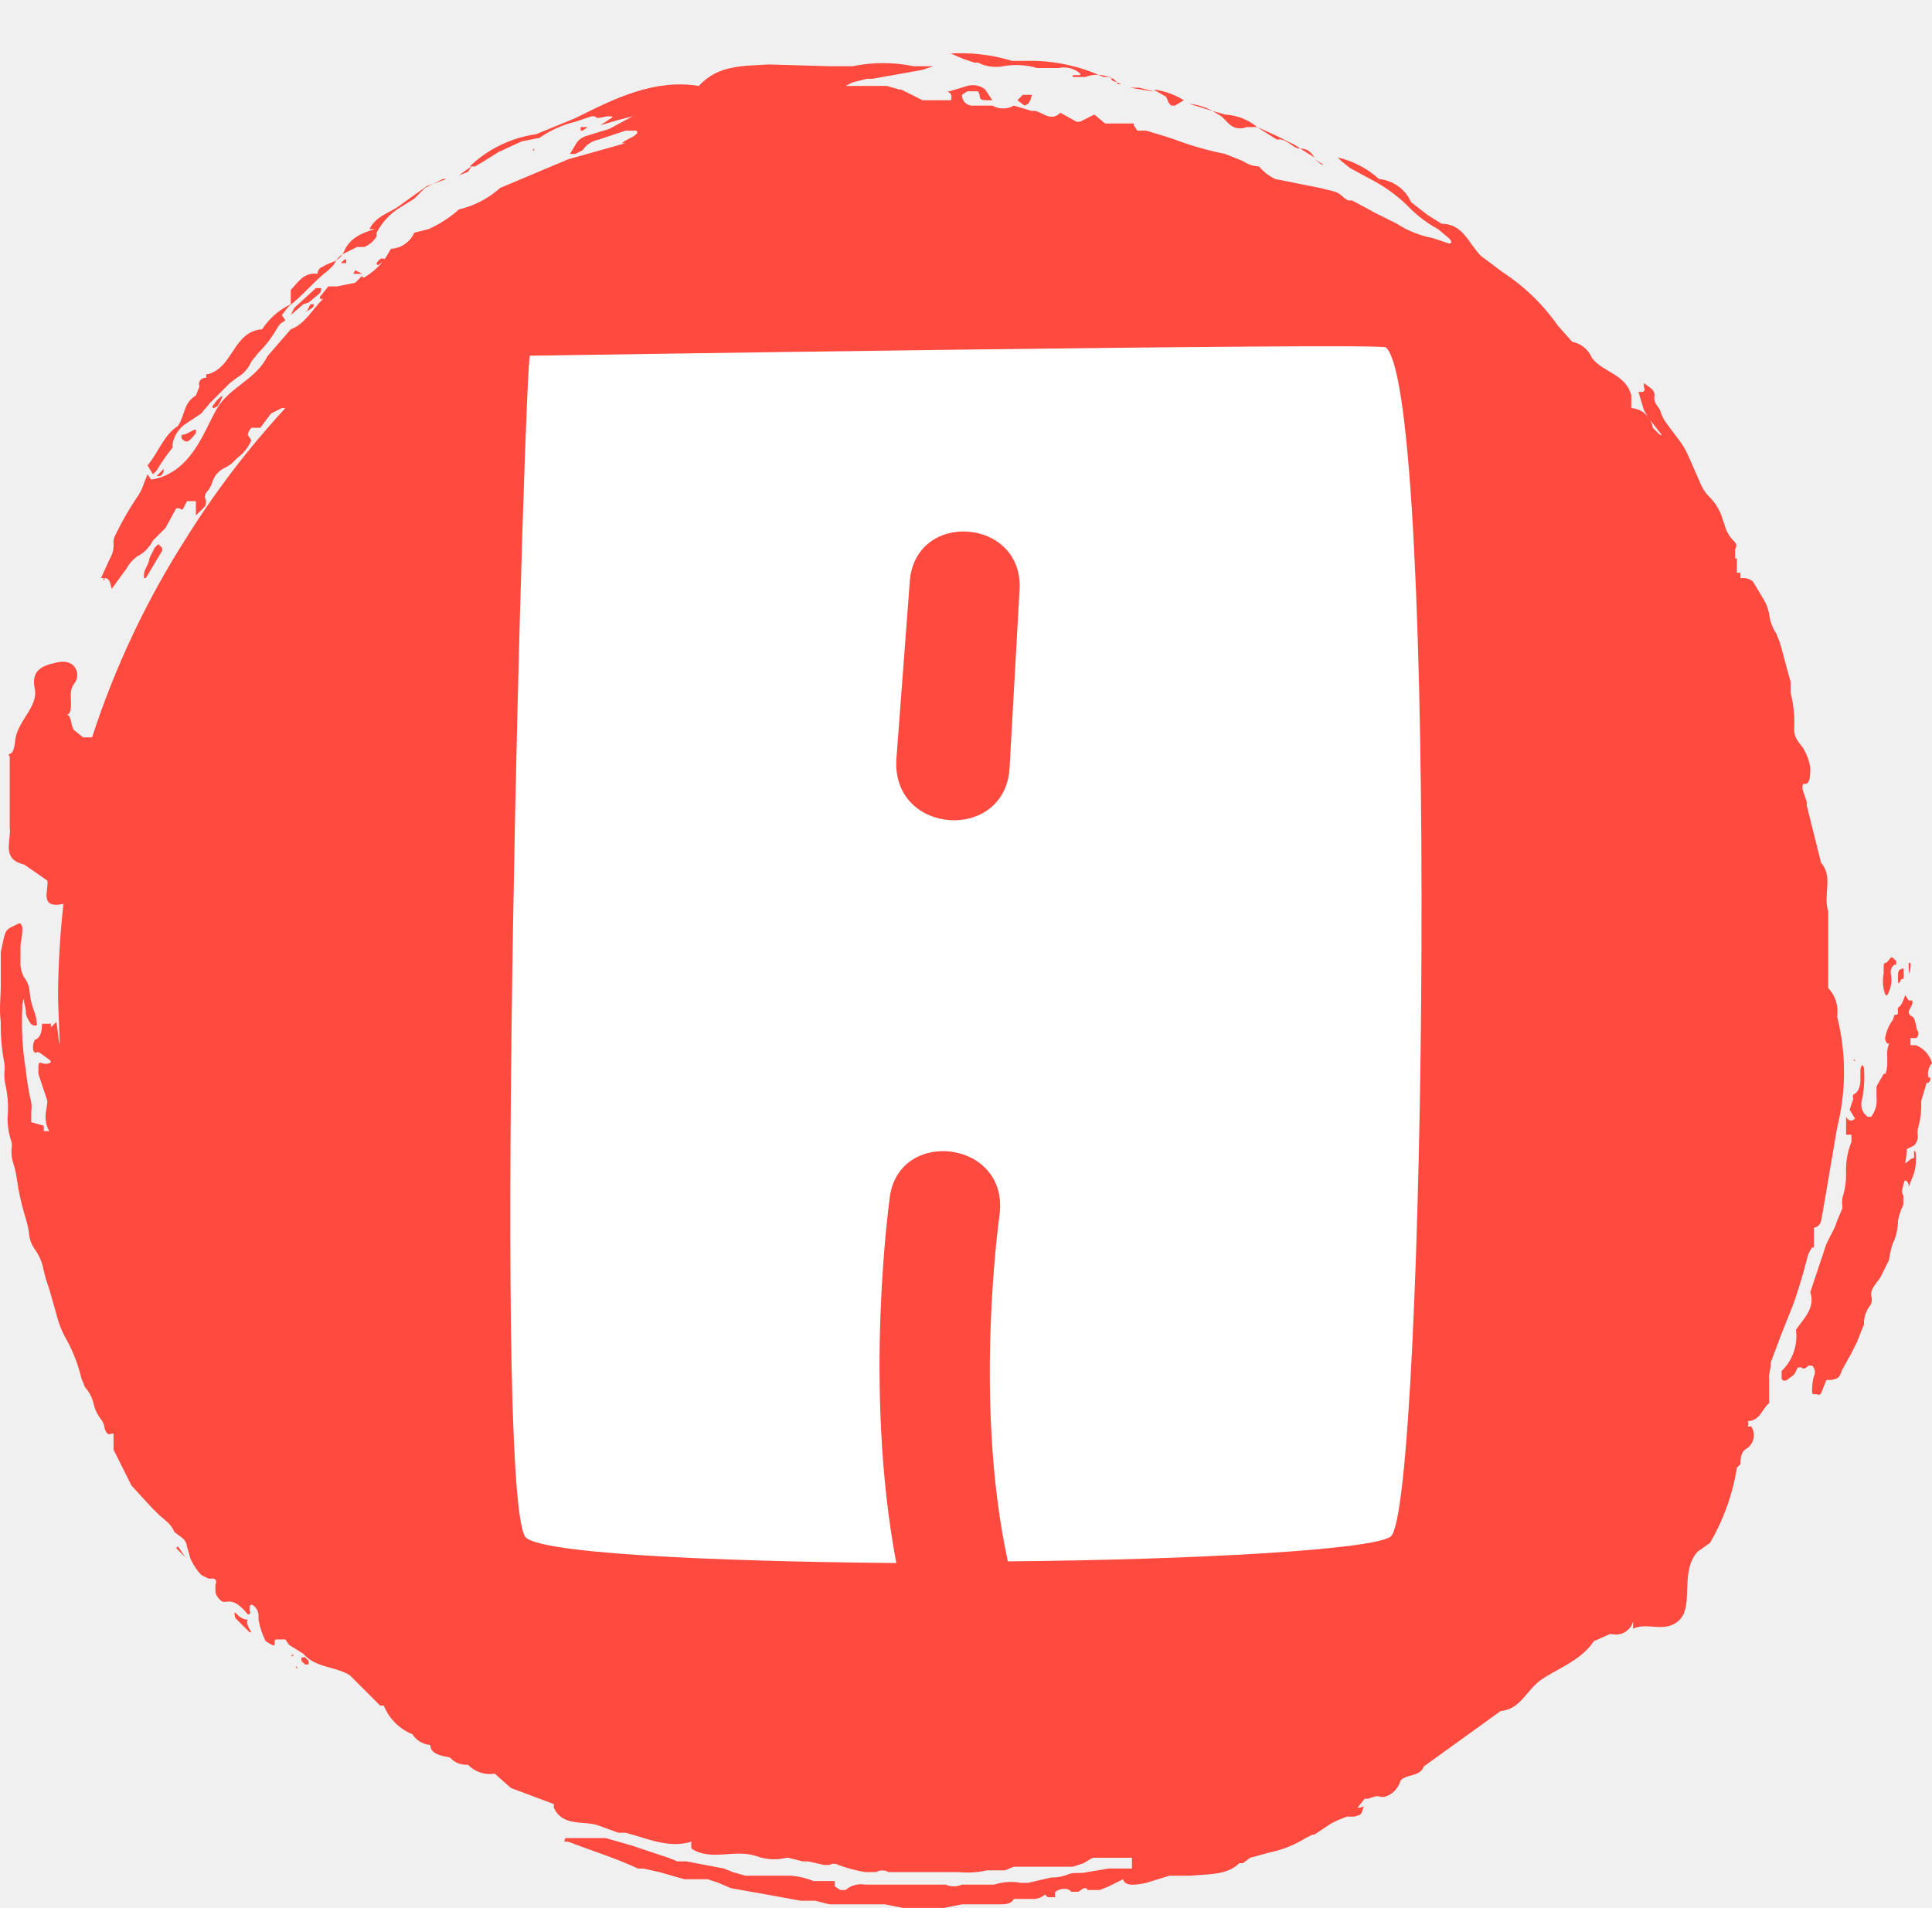
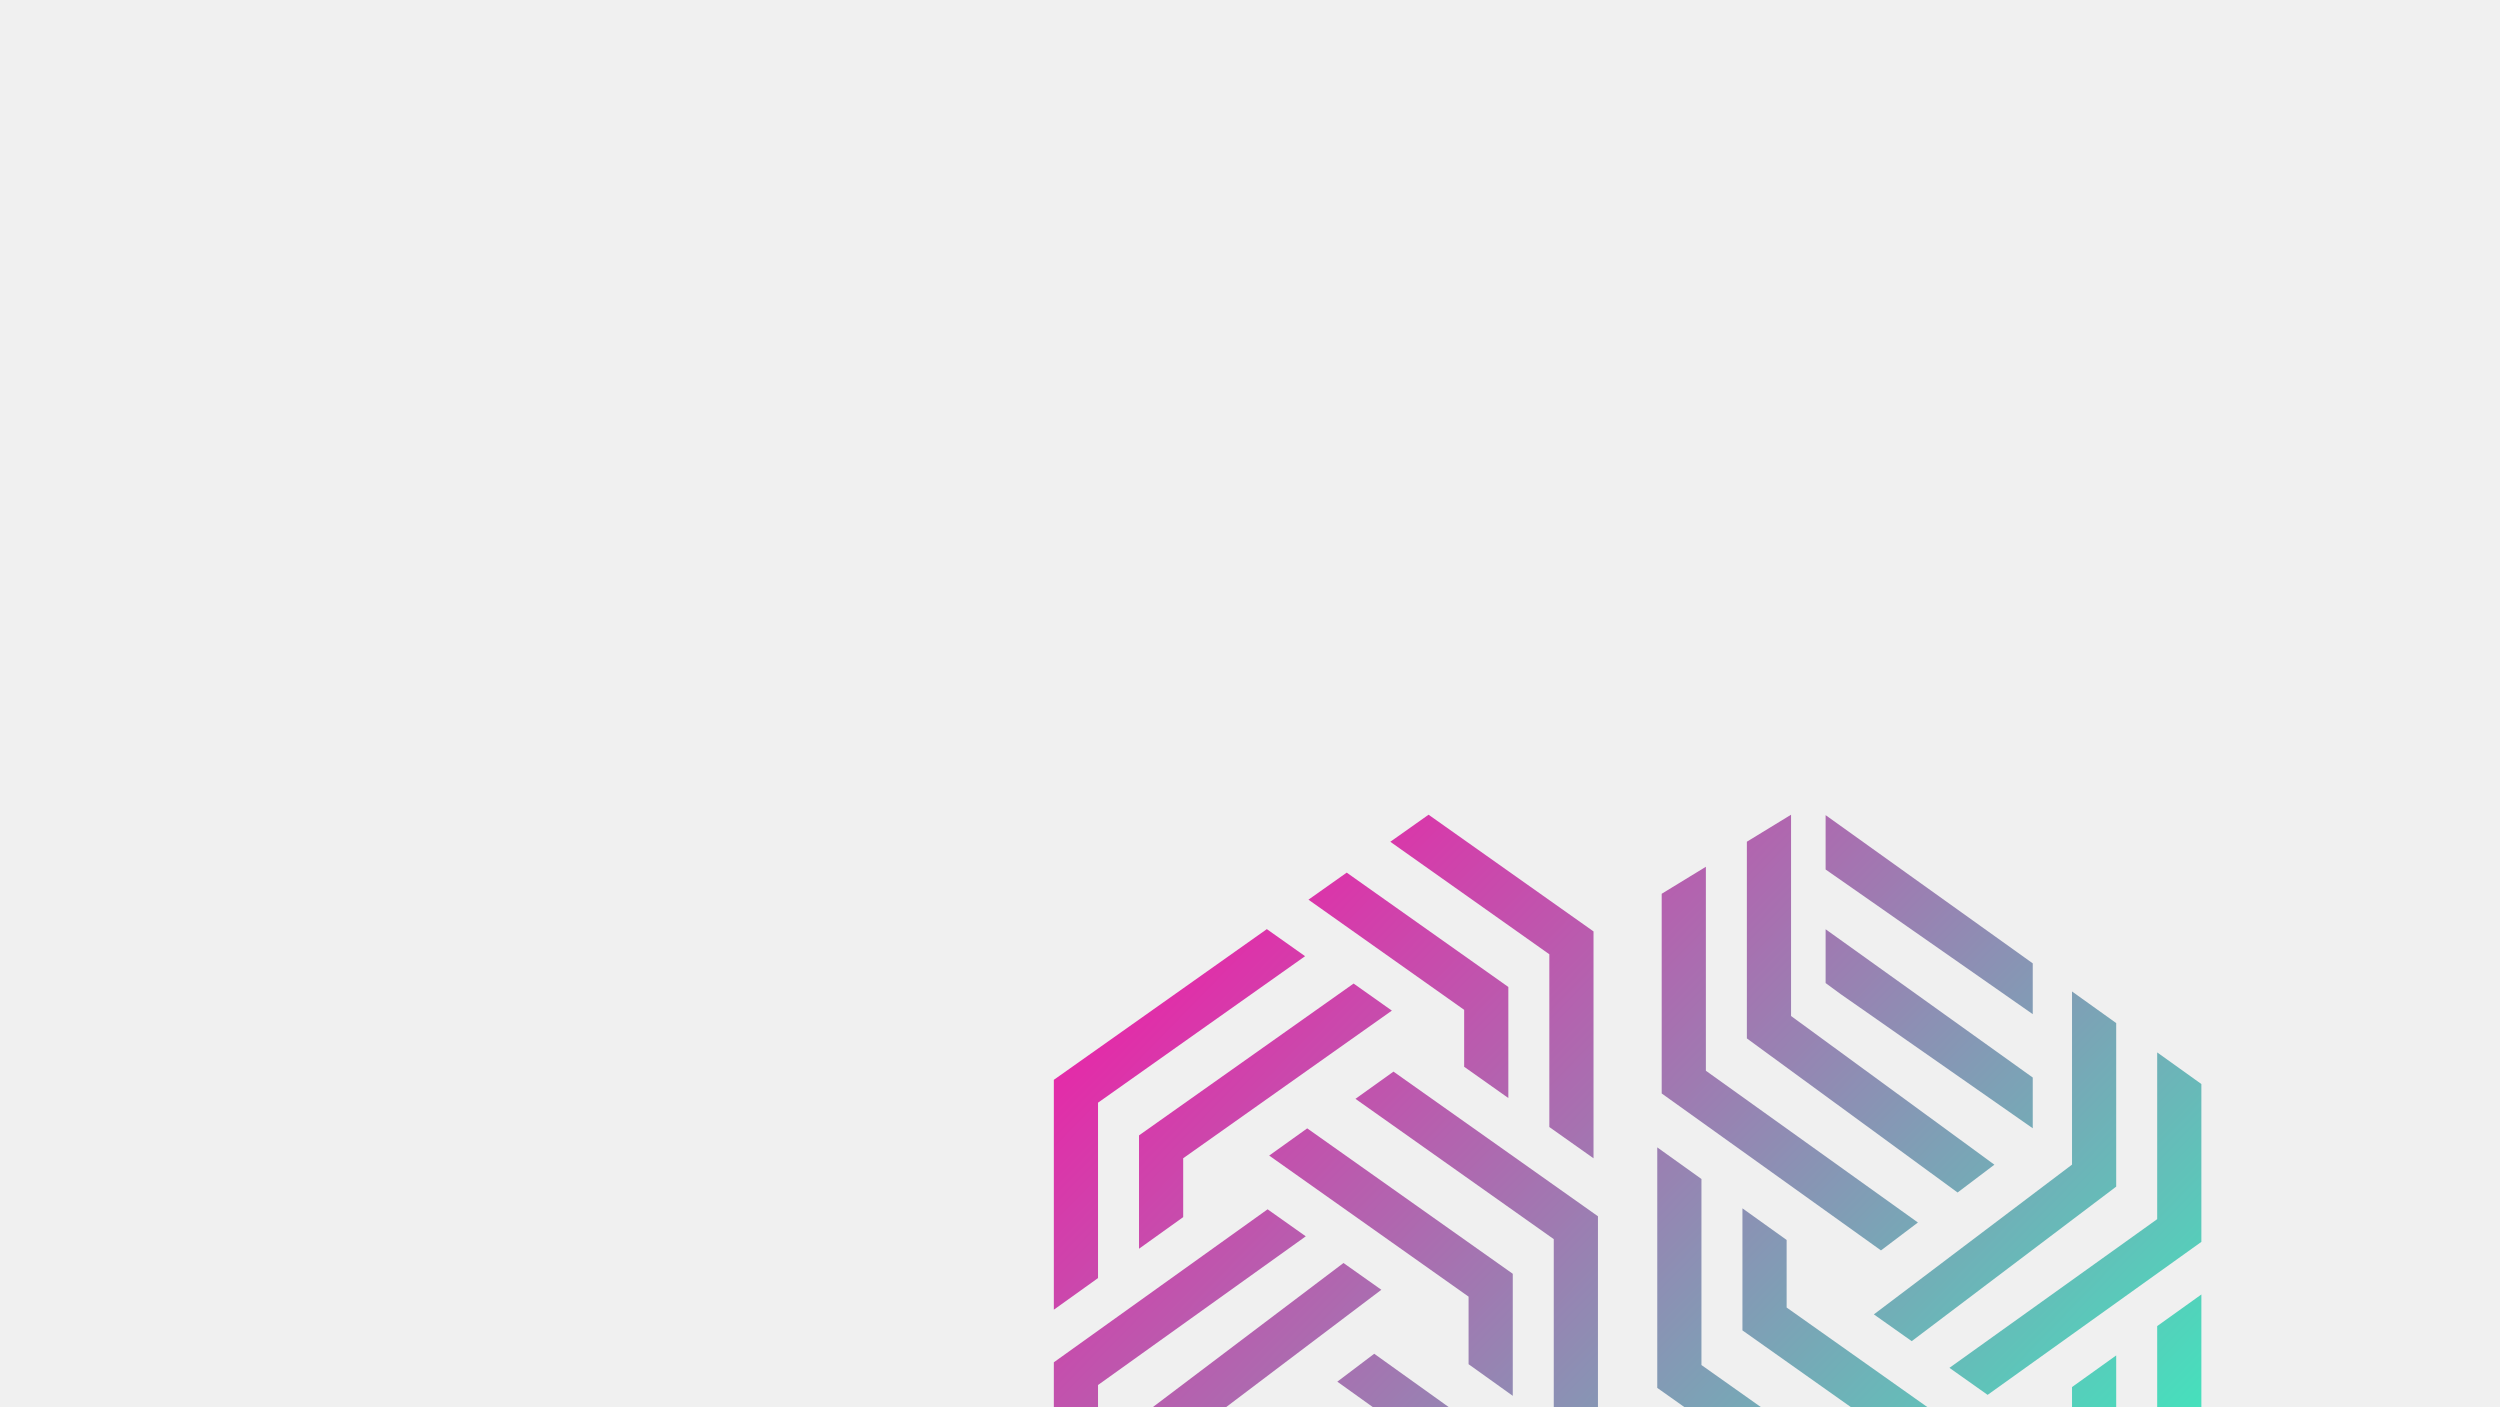
- <svg xmlns="http://www.w3.org/2000/svg" width="308.761" height="304.916" viewBox="0 0 106.008 104.687" class="css-1j8o68f" version="1.1" id="svg23">
-   <defs id="SvgjsDefs2684" />
-   <g id="SvgjsG2685" featurekey="rootContainer" transform="matrix(0.9820593,0,0,0.9820593,-0.05456052,0)" fill="#ff4a3f">
-     <g id="g17">
-       <path d="M19.8 15.3h.5l-.4-.2zm.5.1zm.8-.7c0 .1 0 .1.1.1l.4-.3c-.2-.1-.3-.1-.5.2zm.4-.2zm-4.1 2.3zm-.2.6l.3-.2c.1-.1.1-.2.1-.2h-.2l-.2.4c-.1-.1-.1 0 0 0zm2.2-2.9h-.1l-.2.2h.3zm-2.1 2.4l.6-.5c.1-.1.1-.2.1-.3h-.3l-1.2 1.1-.2.4.7-.6zm-1.1.8z" id="path3" />
-       <path d="M9.7 25v-.2a1.7 1.7 0 0 1 .7-1.1l.9-.6.5-.6.7-.7.4-.4.4-.3a1.9 1.9 0 0 0 .8-.9l.4-.5a5.9 5.9 0 0 0 1-1.3l.2-.3.3-.2-.2-.3.4-.5c.8-.6 1.4-1.4 2.2-2l.3-.3a1.4 1.4 0 0 1 .5-.6l.8-.4h.4a1.4 1.4 0 0 0 .7-.6V13a3.5 3.5 0 0 1 1.3-1.4l.8-.5.2-.2.4-.4 1-.5h.2l-1.1.4-1.4 1c-.6.5-1.4.6-1.8 1.4h.3c-.7.2-1.4.5-1.7 1.2s-.8.6-1.2.9a.4.4 0 0 0-.3.4c-.8-.1-1.1.5-1.5.9v.8a3.9 3.9 0 0 0-1.6 1.4c-1.6.1-1.6 2.1-3 2.5h-.1a.2.2 0 0 0 0 .2c-.3 0-.5.2-.4.5l-.2.5c-.7.4-.6 1.1-1 1.7-.8.5-1.1 1.5-1.7 2.2l.3.5.2-.2a11.6 11.6 0 0 1 .9-1.3zM53.9 3.3l.6.2h.2a2.2 2.2 0 0 0 1.4.2 4.1 4.1 0 0 1 1.9.1h1.2a1.4 1.4 0 0 1 1.2.3.1.1 0 0 1 0 .1H60a.1.1 0 0 0 0 .1h.7a1.8 1.8 0 0 1 1.3 0c.2 0 .1.1.2.2l.5.2h-.2c-.2-.4-.5-.4-.8-.4a9.7 9.7 0 0 0-4.3-.9h-.8A9.8 9.8 0 0 0 53 3h.2zm7.3 3.1zM50.3 4.7zm10.9 1.7h.2-.2zM19 14.7zm32.1-10zm17.6 2.2a.9.9 0 0 0 1 .2h.6a3.1 3.1 0 0 0-1.8-.7l-.7-.2.5.3zm-3.4-1.3c0 .1.1.2.2.3h.2l.5-.3a4.2 4.2 0 0 0-1.7-.6l.7.4zm7.4 2.7l.8.5c-.2-.3-.4-.5-.8-.5z" id="path5" />
-       <path d="M99 76.1l.6-1.6.6-1.5c.2-.5.6-1.8.8-2.6a1.7 1.7 0 0 1 .3-.7h.1v-1.1c.5-.1.4-.6.5-.9l.8-4.7a12.7 12.7 0 0 0 0-6.2 1.9 1.9 0 0 0-.5-1.6v-4.3c-.3-.9.3-1.9-.4-2.7L101 45a.4.4 0 0 0 0-.2l-.2-.6a.5.5 0 0 1 0-.4h.1c.3 0 .3-.5.3-.9a3 3 0 0 0-.4-1.1l-.3-.4a1.1 1.1 0 0 1-.2-.7 6.7 6.7 0 0 0-.2-2v-.6c-.2-.7-.4-1.5-.6-2.2l-.2-.5a2.5 2.5 0 0 1-.4-1.1 2.5 2.5 0 0 0-.3-.8l-.6-1a.8.8 0 0 0-.6-.2h-.1V32h-.2v-.8H97V31a.4.4 0 0 0 0-.1v-.2c.1-.2.1-.3-.1-.5a1.8 1.8 0 0 1-.4-.6l-.2-.6a2.9 2.9 0 0 0-.7-1.2 2.2 2.2 0 0 1-.5-.7l-.7-1.6a4.3 4.3 0 0 0-.6-1l-.6-.8a2.4 2.4 0 0 1-.4-.8l-.2-.3a.6.6 0 0 1-.1-.5.5.5 0 0 0-.2-.4l-.4-.3v.2c.1.2 0 .3-.1.3h-.2l.3 1 .3.5.7.9h-.1l-.2-.2-.2-.2a1.3 1.3 0 0 0-1.2-1.1v-.7c-.3-1.2-1.6-1.3-2.2-2.1a1.5 1.5 0 0 0-1.1-.9l-.8-.9a11.3 11.3 0 0 0-3.1-3l-.8-.6-.4-.3c-.7-.7-1-1.8-2.2-1.8l-.8-.5-.9-.7a2.2 2.2 0 0 0-1.8-1.3 5.1 5.1 0 0 0-2.3-1.2l.2.2.5.4 1.3.7a8.5 8.5 0 0 1 2.1 1.6 6.8 6.8 0 0 0 1.5 1.1l.6.5c.1.1.2.2.1.3H81l-.9-.3a5.6 5.6 0 0 1-2-.8l-1.2-.6-1.3-.7h-.2c-.3-.1-.4-.4-.8-.5l-.8-.2-2.5-.5a2.6 2.6 0 0 1-.9-.7 1.7 1.7 0 0 1-.9-.3l-1-.4a18.1 18.1 0 0 1-2.8-.8l-.6-.2-1-.3h-.5l-.2-.3v-.1h-1.6l-.6-.5-.4.2-.4.2h-.2l-.9-.5c-.6.6-1.1-.2-1.6-.1l-1-.3a1.2 1.2 0 0 1-1.2 0h-1.2a.6.6 0 0 1-.5-.6l.3-.2h.6a.7.7 0 0 1 .1.3c0 .2.2.2.5.2h.2l-.4-.6a1.1 1.1 0 0 0-1-.2l-1 .3H53c.3.2.2.3.2.5h-1.6l-.4-.2-.8-.4h-.1l-.7-.2h-2.3l.4-.2.8-.2h.3l1.7-.3 1.1-.2.6-.2h-1.1a8.4 8.4 0 0 0-3.4 0h-1.3L43 3.6c-1.4.1-2.8 0-3.9 1.2-2.5-.4-4.7.7-6.9 1.8l-2.2.9a6.7 6.7 0 0 0-3.7 1.8h.3l.5-.3.8-.5 1.3-.6 1-.2a6 6 0 0 1 2-.9l.9-.3h.2c.1.2.5 0 .7 0h.2c.1 0 .1.1 0 .1l-.6.4 1-.3.8-.2-1.3.7-1.3.4a1 1 0 0 0-.6.5l-.3.5h.3l.4-.2a1.4 1.4 0 0 1 .9-.6l1.5-.5h.5a.1.1 0 0 1 .1.2c-.2.2-.6.3-.8.5h.2l-3.2.9-3.8 1.6a5.2 5.2 0 0 1-2.3 1.2 6.6 6.6 0 0 1-1.7 1.1l-.8.2a1.5 1.5 0 0 1-1.3.9l-.3.5a3.7 3.7 0 0 1-1.2 1.1h-.1v-.1l-.2.2-.2.2-1 .2h-.5l-.4.5c-.1.1-.1.2 0 .2h.1c-.6.6-1 1.4-1.8 1.7L15 19.9c-.6 1.2-1.8 1.6-2.6 2.6s-1.4 3.9-3.9 4.3l-.2-.3-.2.5a2.7 2.7 0 0 1-.4.8 16.9 16.9 0 0 0-1.2 2.1.8.8 0 0 0-.1.5 1.4 1.4 0 0 1-.2.8l-.5 1.1h.2c.3 0 .3.3.4.6l.8-1.1a2.2 2.2 0 0 1 .6-.7 2 2 0 0 0 .9-.9l.3-.3.4-.4.6-1.1h.2c.1.1.1.1.2 0l.2-.4h.5v.8l.5-.5a.5.5 0 0 0 0-.5.4.4 0 0 1 .1-.3 1.5 1.5 0 0 0 .3-.5 1.3 1.3 0 0 1 .8-.9l.3-.2.3-.3a2.4 2.4 0 0 0 .8-1l-.2-.3c0-.1.1-.3.2-.4h.5l.6-.8.6-.3h.2a48.8 48.8 0 0 0-5.5 7.2h-.1.1a48.4 48.4 0 0 0-5.3 11.2h-.5l-.5-.4c-.2-.2-.1-.7-.4-.9h.1c.3-.5-.1-1.2.3-1.7s.1-1.4-.9-1.2-1.5.5-1.3 1.5-1 1.8-1.1 2.9-.5.5-.3.9v3.9c.1.8-.5 1.8.8 2.1l1.3.9c.1.5-.5 1.6.9 1.3a49.2 49.2 0 0 0-.3 5c0 1.1.1 2.2.1 3.3v-.4c-.1-.4-.1-.8-.2-1.3l-.3.3v-.2h-.5c0 .5-.1.8-.4.9a.9.9 0 0 0-.1.5c0 .1.1.3.2.2s.4.2.7.4-.2.3-.4.2-.2.1-.2.3v.3l.5 1.5c0 .3-.1.6-.1.9a1.7 1.7 0 0 0 .2.8h-.3v-.3l-.7-.2v-.6a1.5 1.5 0 0 0 0-.5 14.6 14.6 0 0 1-.3-1.8 16.6 16.6 0 0 1-.2-3.5.9.9 0 0 1 .1-.5v.2a2.9 2.9 0 0 1 .1.5.8.8 0 0 0 .1.4c.1.2.2.4.4.4s.1-.1.1-.2a2.1 2.1 0 0 0-.1-.5 4.2 4.2 0 0 1-.3-1.3 1.5 1.5 0 0 0-.3-.7 1.6 1.6 0 0 1-.2-.9v-.8c0-.3.1-.6.1-.9a.5.5 0 0 0-.1-.4h-.1c-.8.4-.7.2-1 1.6V55c0 .7-.1 1.4 0 2.1a10.8 10.8 0 0 0 .2 2.3 1.8 1.8 0 0 1 0 .5 3.1 3.1 0 0 0 .1.9 5.9 5.9 0 0 1 .1 1.3 3.9 3.9 0 0 0 .2 1.7 1.2 1.2 0 0 1 0 .4 2.1 2.1 0 0 0 .1.8 4.9 4.9 0 0 1 .2.9 14 14 0 0 0 .5 2.2 5 5 0 0 1 .2 1 1.7 1.7 0 0 0 .3.7 2.9 2.9 0 0 1 .5 1.2 8.5 8.5 0 0 0 .3 1l.4 1.4a5.4 5.4 0 0 0 .6 1.5 8.5 8.5 0 0 1 .8 2.1l.2.5a2.1 2.1 0 0 1 .5 1 2.1 2.1 0 0 0 .4.8 1 1 0 0 1 .2.5c.1.3.2.4.4.3h.1v.9l.5 1 .5 1 1.1 1.2.4.4c.3.3.7.5.9 1l.4.3a.7.7 0 0 1 .3.5l.2.7a3.3 3.3 0 0 0 .6.9l.4.2h.3a.2.2 0 0 1 .1.3 2.5 2.5 0 0 0 0 .5.9.9 0 0 0 .4.5h.2c.4-.1.8.2 1.2.7h.1c0-.1.1-.1 0-.2v-.2c0-.1.1-.2.2-.1a.7.7 0 0 1 .3.6v.2a4.3 4.3 0 0 0 .4 1.2c.5.3.5.3.5.1s0-.2.2-.2h.4l.2.3.8.5c.7.8 1.8.7 2.6 1.2l1.7 1.7h.2a2.9 2.9 0 0 0 1.6 1.6 1.3 1.3 0 0 0 1 .6c0 .5.6.6 1.1.7a1.2 1.2 0 0 0 .8.4h.2a1.7 1.7 0 0 0 1.5.5l.9.8 2.4.9v.2c.5 1.1 1.7.7 2.5 1l1.1.4h.4c1.2.3 2.4.9 3.7.5a.7.7 0 0 0 0 .4c1.1.7 2.4 0 3.6.4a2.9 2.9 0 0 0 1.7.1h.1l.8.2h.3l.9.2h.3a.5.5 0 0 1 .5 0 7.9 7.9 0 0 0 1.5.4h.6a.7.7 0 0 1 .7 0h3.9a5 5 0 0 0 1.6-.1h1l.5-.2H60l.6-.2.5-.3h2.2v.6H62l-1.2.2c-.4.1-.7 0-1 .1a2.4 2.4 0 0 1-1 .2l-1.3.3h-.4a3.1 3.1 0 0 0-1.5.1h-1.8a1.1 1.1 0 0 1-.9 0h-4.5a1.3 1.3 0 0 0-1.1.3H47l-.3-.2v-.3h-1.2a4.1 4.1 0 0 0-1.3-.3h-2.5l-.7-.2-.5-.2-2.1-.4h-.5l-.5-.2-2.1-.7-1.4-.4h-2.2c-.1 0-.1.1-.1.2h.2c1.3.5 2.6.9 3.9 1.5h.3l.9.2 1.4.4h1.3l.6.2.7.3 1.7.3 1.1.2 1.1.2h.8l.8.2h3.1l1 .2h2.3l1-.2H56c.4 0 .6-.1.7-.3h1a1 1 0 0 0 .8-.3c-.1.1 0 .1.1.2h.4v-.2c0-.1 0-.1.2-.2s.6-.1.7.1h.4l.3-.2c.2 0 .2 0 .2.1h.7l.5-.2.8-.4c.1.3.4.4 1.3.2l1.3-.4h1.2c.9-.1 2 0 2.7-.7h.2l.4-.3 1.1-.3a6.1 6.1 0 0 0 2-.8l.4-.2h.1l.9-.6.4-.2.5-.2h.4c.4-.1.4-.1.5-.4s0-.1-.2-.1h-.1l.4-.5h.2c.3-.1.5-.2.7-.1h.2a1.3 1.3 0 0 0 .9-.9c.3-.4 1.1-.2 1.3-.8l4.3-3.1c1.1-.1 1.4-1.1 2.2-1.7s2.3-1.1 3-2.2l.9-.4h.1a1 1 0 0 0 1.2-.7v.4c.8-.4 1.8.3 2.6-.5s0-2.7 1-3.8l.7-.5a12.1 12.1 0 0 0 1.5-4.2l.2-.2c0-.3 0-.7.4-.9a.9.9 0 0 0 .2-1.2h-.2a.3.3 0 0 0 0-.3c.7 0 .8-.7 1.2-1V77a.5.5 0 0 1 0-.2 3.8 3.8 0 0 0 .1-.7zM5.9 32.2z" id="path7" />
-       <path d="M26.4 9.3l-.3.2-.4.3.5-.2zm6.1-2h.1l.3-.2h-.4zm-2.6 1l-.1.1h.1v-.1zm-1.5 1.4zm1.3-.2zm-6.3 3.1zM9.2 26.2l-.4.4H9a.4.4 0 0 0 .2-.4zm3-3.5a2.1 2.1 0 0 0 .3-.6 1.5 1.5 0 0 0-.5.5c-.1.1-.1.2 0 .2zM11 24.2V24c-.2 0-.5.3-.8.3v.2c.3.3.4.2.8-.3zm3 66.2zM73.9 9.2h.1l-.5-.3zm-2.5-1.4c.5-.1.8.4 1.2.5h.1l-.3-.2-1-.5-1.1-.5.3.2zM52.8 3.1zm11.7 2h-.1l-1.2-.2h.5zm2 .7l1.3.4a3.3 3.3 0 0 0-1.3-.4zm-9 0a1 1 0 0 0 .2-.5h-.5l-.3.3.4.3zm9 1.6zM49.9 4.2zm2.9.7zM48.5 4zm13.8 2.1a.5.5 0 0 0 0 .1zm44.8 52.3h-.3V58h.3c.1 0 .2-.3.1-.4s-.1-.7-.3-.8a.3.3 0 0 1-.2-.3l.2-.4a.4.4 0 0 0 0-.2h-.2l-.2-.3c-.1.3-.2.6-.4.7a.5.5 0 0 0 0 .2c0 .1 0 .2-.1.2h-.1a1.1 1.1 0 0 1-.1.3 2.3 2.3 0 0 0-.4.9.4.4 0 0 0 .1.4h.1a1.7 1.7 0 0 0-.1.8v.4a1.8 1.8 0 0 1-.1.5h-.1l-.4.7v.6a1.5 1.5 0 0 1-.3 1.1h-.2l-.2-.2a.9.9 0 0 1-.1-.8 6.5 6.5 0 0 0 .1-1.7c0-.1-.1-.2-.1-.2a.5.5 0 0 0-.1.3v.6c0 .2-.1.6-.3.7s-.1.2-.1.3l-.2.6.3.5c-.2.2-.4.1-.5-.1v1h.3v.4a4.2 4.2 0 0 0-.3 1.4 3.3 3.3 0 0 0 0 .4 4 4 0 0 1-.2 1.3 2 2 0 0 0 0 .6l-.3.7a3.2 3.2 0 0 1-.3.7l-.3.6-.9 2.7c.3.9-.4 1.5-.8 2.1a2.7 2.7 0 0 1-.8 2.3v.4c0 .1.1.2.3.1l.4-.3.2-.4h.2c.1.1.2.1.4-.1h.2a.5.5 0 0 1 .1.6 2.9 2.9 0 0 0-.1.8c0 .1 0 .2.1.2h.2c.1.1.2 0 .3-.3l.2-.5h.3c.4-.1.4-.1.6-.6l.5-.9.3-.6.4-1a1.6 1.6 0 0 1 .3-1 .6.6 0 0 0 .1-.6c0-.2 0-.3.2-.6l.3-.4.5-1a4.7 4.7 0 0 1 .2-.9 3 3 0 0 0 .3-1.3 3.8 3.8 0 0 1 .3-.9v-.5c-.1-.2-.1-.2 0-.6s.1-.2.2-.2a.4.4 0 0 1 .1.3l.2-.5a2.3 2.3 0 0 0 .2-.9v-.3c0-.1 0-.3-.1-.3v.4c-.2 0-.3.2-.5.3a6.4 6.4 0 0 0 .1-.8l.4-.2a.7.7 0 0 0 .2-.6 1.4 1.4 0 0 1 0-.3 4.8 4.8 0 0 0 .2-1.4v-.2l.3-1h.1a.3.3 0 0 0 .1-.3h-.1a.9.9 0 0 1 .2-.8 1.5 1.5 0 0 0-.9-1zm-1.2 7.8zm-.2-9.9zm0 0zM9.1 30.8a.3.3 0 0 0 0-.2l-.2-.2-.2.2-.3.6c0 .3-.3.6-.3.9v.2h.1zm96.3 24.8h.1a1.7 1.7 0 0 0 .2-1.2.5.5 0 0 1 .2-.5h.1v-.2l-.2-.2h-.1c-.1.1-.2.3-.3.3s-.1.1-.1.3v.3a2.2 2.2 0 0 0 .1 1.2zM13.2 90.1c-.1 0 0 .2 0 .3l.8.8h.1c-.2-.3-.3-.6-.2-.7a.9.9 0 0 1-.5-.2zm.8.3zm92.3-35.7h.1a2 2 0 0 0 0-.6c-.3.1-.3.1-.3.6s.1.1.2 0z" id="path9" />
-       <path d="M106.7 62a.6.6 0 0 0 .1-.5c0-.1-.1-.2-.1-.1h-.2v.2c0 .4.1.5.2.4zm.1-8.2h-.1v.6a1 1 0 0 0 .1-.6zM17.1 92.6h-.2v.2l.2.2h.2v-.2zm86.6-33.3c0-.1 0-.1-.1-.1zM9.9 86.5l.5.5-.4-.6z" id="path11" />
-       <circle cx="10.5" cy="87.1" transform="rotate(-24.8 10.4 87.159)" id="circle13" />
-       <path d="M9.7 30.1h-.1v.2-.2h.1zm83.2-6.6l-.2-.3h-.1zm-14.7 77.1zM5.9 32.2zm-.1.2a.3.3 0 0 0 .1-.2v.2zm1.9-4.9zM61.5 2.4zm42.8 58.2v.1-.1zM16.4 92.5h-.1c.1.1.2 0 .1-.1zm.2.7h.1l-.1-.1v.1zm73.9-71.3zm15.2 34.4zM14.6 91.7zm92.1-37zm-.8 11.4zM34.6 0z" id="path15" />
-     </g>
+ <svg xmlns="http://www.w3.org/2000/svg" width="100%" height="100%" viewBox="0 0 3840 2160" version="1.1" xml:space="preserve" style="fill-rule:evenodd;clip-rule:evenodd;stroke-linejoin:round;stroke-miterlimit:2;">
+   <g>
+     <path d="M1618.69,1658.61L1945.86,1427.14L2004.62,1468.71L1686.56,1693.73L1686.56,1963.13L1618.69,2011.71L1618.69,1658.61Z" style="fill:url(#_Linear1);" />
+     <path d="M2079.14,1510.74L2137.9,1552.31L1817.39,1779.06L1817.39,1869.5L1749.52,1918.07L1749.52,1743.94L2079.14,1510.74Z" style="fill:url(#_Linear2);" />
+     <path d="M2248.94,2439.43L1936.61,2211.04L1993.15,2168.31L2316.81,2404.98L2316.81,2707.13L2248.94,2748.61L2248.94,2439.43Z" style="fill:url(#_Linear3);" />
+     <path d="M2054.1,2122.24L2110.81,2079.37L2447.65,2320.45L2447.65,2627.17L2379.78,2668.65L2379.78,2355.34L2054.1,2122.24Z" style="fill:url(#_Linear4);" />
+     <path d="M2447.65,1779.14L2379.78,1731.12L2379.78,1465.77L2135.51,1292.96L2194.27,1251.39L2447.65,1430.65L2447.65,1779.14Z" style="fill:url(#_Linear5);" />
+     <path d="M2081.97,1687.81L2140.39,1646L2454.45,1868.19L2454.45,2237.64L2386.57,2189.06L2386.57,1903.31L2081.97,1687.81Z" style="fill:url(#_Linear6);" />
+     <path d="M2255.74,1991.65L1949.46,1774.97L2007.88,1733.16L2323.61,1956.53L2323.61,2144L2255.74,2095.42L2255.74,1991.65Z" style="fill:url(#_Linear7);" />
+     <path d="M2316.81,1686.58L2248.94,1638.56L2248.94,1551.11L2009.79,1381.91L2068.55,1340.34L2316.81,1515.98L2316.81,1686.58Z" style="fill:url(#_Linear8);" />
+     <path d="M2195.86,2572.67L2195.86,2490.02L2172.21,2472.66L2171.44,2472.12L2128.04,2441.86L2070.74,2401.76L2002.83,2354.37L1945.53,2314.35L1877.71,2266.96L1877.71,2344.92L1945.53,2393.47L2002.83,2434.48L2070.74,2483.11L2128.04,2524.12L2195.86,2572.67Z" style="fill:url(#_Linear9);" />
+     <path d="M2195.86,2747.95L2195.86,2664.46L2128.04,2617.14L2070.74,2577.05L2002.83,2529.65L1945.53,2489.63L1877.71,2442.24L1877.71,2520.28L1945.53,2568.83L2011.36,2615.91L2070.74,2658.39L2128.04,2699.41L2195.86,2747.95Z" style="fill:url(#_Linear10);" />
+     <path d="M1749.52,2428.55L1749.52,2177.36L2063.6,1939.97L2121.74,1981.1L1817.39,2211.14L1817.39,2477.12L1749.52,2428.55Z" style="fill:url(#_Linear11);" />
+     <path d="M1618.69,2092.49L1947.02,1857.49L2005.67,1898.99L1686.56,2127.38L1686.56,2383.5L1618.69,2334.93L1618.69,2092.49Z" style="fill:url(#_Linear12);" />
+     <path d="M3381.31,2341.39L3054.14,2572.86L2995.38,2531.29L3313.44,2306.27L3313.44,2036.87L3381.31,1988.29L3381.31,2341.39Z" style="fill:url(#_Linear13);" />
+     <path d="M2920.86,2489.26L2862.1,2447.69L3182.61,2220.94L3182.61,2130.5L3250.48,2081.93L3250.48,2256.06L2920.86,2489.26Z" style="fill:url(#_Linear14);" />
+     <path d="M2751.06,1560.57L3063.39,1788.96L3006.85,1831.69L2683.19,1595.02L2683.19,1292.87L2751.06,1251.39L2751.06,1560.57Z" style="fill:url(#_Linear15);" />
+     <path d="M2945.9,1877.76L2889.19,1920.63L2552.35,1679.55L2552.35,1372.83L2620.22,1331.35L2620.22,1644.66L2945.9,1877.76Z" style="fill:url(#_Linear16);" />
+     <path d="M2552.35,2220.86L2620.22,2268.88L2620.22,2534.23L2864.49,2707.04L2805.73,2748.61L2552.35,2569.35L2552.35,2220.86Z" style="fill:url(#_Linear17);" />
+     <path d="M2918.03,2312.19L2859.61,2354L2545.55,2131.81L2545.55,1762.36L2613.43,1810.94L2613.43,2096.69L2918.03,2312.19Z" style="fill:url(#_Linear18);" />
+     <path d="M2744.26,2008.35L3050.54,2225.03L2992.12,2266.84L2676.39,2043.47L2676.39,1856L2744.26,1904.58L2744.26,2008.35Z" style="fill:url(#_Linear19);" />
+     <path d="M2683.19,2313.42L2751.06,2361.44L2751.06,2448.89L2990.21,2618.09L2931.45,2659.66L2683.19,2484.02L2683.19,2313.42Z" style="fill:url(#_Linear20);" />
+     <path d="M2804.14,1427.33L2804.14,1509.98L2827.79,1527.34L2828.56,1527.88L2871.96,1558.14L2929.26,1598.24L2997.17,1645.63L3054.47,1685.65L3122.29,1733.04L3122.29,1655.08L3054.47,1606.53L2997.17,1565.52L2929.26,1516.89L2871.96,1475.88L2804.14,1427.33Z" style="fill:url(#_Linear21);" />
+     <path d="M2804.14,1252.05L2804.14,1335.54L2871.96,1382.86L2929.26,1422.95L2997.17,1470.35L3054.47,1510.37L3122.29,1557.76L3122.29,1479.72L3054.47,1431.17L2988.64,1384.09L2929.26,1341.61L2871.96,1300.59L2804.14,1252.05Z" style="fill:url(#_Linear22);" />
+     <path d="M3250.48,1571.45L3250.48,1822.64L2936.4,2060.03L2878.26,2018.9L3182.61,1788.86L3182.61,1522.88L3250.48,1571.45Z" style="fill:url(#_Linear23);" />
+     <path d="M3381.31,1907.51L3052.98,2142.51L2994.33,2101.01L3313.44,1872.62L3313.44,1616.5L3381.31,1665.07L3381.31,1907.51Z" style="fill:url(#_Linear24);" />
  </g>
-   <g id="SvgjsG2686" featurekey="nameFeature-0" transform="matrix(2.284354,0,0,2.284354,27.98006,-5.60952)" fill="#ffffff">
-     <path d="M9.6 16.48 l-0.32 4.24 c-0.08 1.8 2.6 1.96 2.72 0.2 l0.24 -4.28 c0.12 -1.76 -2.56 -1.96 -2.64 -0.16 z M0.48 11 l0 0 c0.04 0 20.48 -0.32 20.56 -0.2 c1.28 1.12 0.96 27.8 0.12 28.56 c-0.4 0.32 -4.64 0.56 -9.2 0.6 c-0.84 -3.84 -0.2 -8.32 -0.2 -8.32 c0.24 -1.8 -2.44 -2.12 -2.64 -0.4 c0 0.04 -0.64 4.52 0.16 8.76 c-4.56 -0.04 -8.68 -0.24 -8.92 -0.64 c-0.8 -1.44 0 -28.28 0.12 -28.36 z" id="path20" />
-   </g>
+   <defs>
+     <linearGradient id="_Linear1" x1="0" y1="0" x2="1" y2="0" gradientUnits="userSpaceOnUse" gradientTransform="matrix(1329.97,1295.2,-1295.2,1329.97,1637.13,1570.25)">
+       <stop offset="0" style="stop-color:rgb(232,38,168);stop-opacity:1" />
+       <stop offset="1" style="stop-color:rgb(51,246,191);stop-opacity:1" />
+     </linearGradient>
+     <linearGradient id="_Linear2" x1="0" y1="0" x2="1" y2="0" gradientUnits="userSpaceOnUse" gradientTransform="matrix(1329.97,1295.2,-1295.2,1329.97,1703.92,1501.67)">
+       <stop offset="0" style="stop-color:rgb(232,38,168);stop-opacity:1" />
+       <stop offset="1" style="stop-color:rgb(51,246,191);stop-opacity:1" />
+     </linearGradient>
+     <linearGradient id="_Linear3" x1="0" y1="0" x2="1" y2="0" gradientUnits="userSpaceOnUse" gradientTransform="matrix(1329.97,1295.2,-1295.2,1329.97,1448.36,1764.1)">
+       <stop offset="0" style="stop-color:rgb(232,38,168);stop-opacity:1" />
+       <stop offset="1" style="stop-color:rgb(51,246,191);stop-opacity:1" />
+     </linearGradient>
+     <linearGradient id="_Linear4" x1="0" y1="0" x2="1" y2="0" gradientUnits="userSpaceOnUse" gradientTransform="matrix(1329.97,1295.2,-1295.2,1329.97,1553.15,1656.49)">
+       <stop offset="0" style="stop-color:rgb(232,38,168);stop-opacity:1" />
+       <stop offset="1" style="stop-color:rgb(51,246,191);stop-opacity:1" />
+     </linearGradient>
+     <linearGradient id="_Linear5" x1="0" y1="0" x2="1" y2="0" gradientUnits="userSpaceOnUse" gradientTransform="matrix(1329.97,1295.2,-1295.2,1329.97,2009.83,1187.56)">
+       <stop offset="0" style="stop-color:rgb(232,38,168);stop-opacity:1" />
+       <stop offset="1" style="stop-color:rgb(51,246,191);stop-opacity:1" />
+     </linearGradient>
+     <linearGradient id="_Linear6" x1="0" y1="0" x2="1" y2="0" gradientUnits="userSpaceOnUse" gradientTransform="matrix(1329.97,1295.2,-1295.2,1329.97,1789.34,1413.96)">
+       <stop offset="0" style="stop-color:rgb(232,38,168);stop-opacity:1" />
+       <stop offset="1" style="stop-color:rgb(51,246,191);stop-opacity:1" />
+     </linearGradient>
+     <linearGradient id="_Linear7" x1="0" y1="0" x2="1" y2="0" gradientUnits="userSpaceOnUse" gradientTransform="matrix(1329.97,1295.2,-1295.2,1329.97,1726.98,1477.99)">
+       <stop offset="0" style="stop-color:rgb(232,38,168);stop-opacity:1" />
+       <stop offset="1" style="stop-color:rgb(51,246,191);stop-opacity:1" />
+     </linearGradient>
+     <linearGradient id="_Linear8" x1="0" y1="0" x2="1" y2="0" gradientUnits="userSpaceOnUse" gradientTransform="matrix(1329.97,1295.2,-1295.2,1329.97,1947.95,1251.1)">
+       <stop offset="0" style="stop-color:rgb(232,38,168);stop-opacity:1" />
+       <stop offset="1" style="stop-color:rgb(51,246,191);stop-opacity:1" />
+     </linearGradient>
+     <linearGradient id="_Linear9" x1="0" y1="0" x2="1" y2="0" gradientUnits="userSpaceOnUse" gradientTransform="matrix(1329.97,1295.2,-1295.2,1329.97,1408.21,1805.33)">
+       <stop offset="0" style="stop-color:rgb(232,38,168);stop-opacity:1" />
+       <stop offset="1" style="stop-color:rgb(51,246,191);stop-opacity:1" />
+     </linearGradient>
+     <linearGradient id="_Linear10" x1="0" y1="0" x2="1" y2="0" gradientUnits="userSpaceOnUse" gradientTransform="matrix(1329.97,1295.2,-1295.2,1329.97,1320.79,1895.09)">
+       <stop offset="0" style="stop-color:rgb(232,38,168);stop-opacity:1" />
+       <stop offset="1" style="stop-color:rgb(51,246,191);stop-opacity:1" />
+     </linearGradient>
+     <linearGradient id="_Linear11" x1="0" y1="0" x2="1" y2="0" gradientUnits="userSpaceOnUse" gradientTransform="matrix(1329.97,1295.2,-1295.2,1329.97,1465.25,1746.75)">
+       <stop offset="0" style="stop-color:rgb(232,38,168);stop-opacity:1" />
+       <stop offset="1" style="stop-color:rgb(51,246,191);stop-opacity:1" />
+     </linearGradient>
+     <linearGradient id="_Linear12" x1="0" y1="0" x2="1" y2="0" gradientUnits="userSpaceOnUse" gradientTransform="matrix(1329.97,1295.2,-1295.2,1329.97,1449.08,1763.35)">
+       <stop offset="0" style="stop-color:rgb(232,38,168);stop-opacity:1" />
+       <stop offset="1" style="stop-color:rgb(51,246,191);stop-opacity:1" />
+     </linearGradient>
+     <linearGradient id="_Linear13" x1="0" y1="0" x2="1" y2="0" gradientUnits="userSpaceOnUse" gradientTransform="matrix(1329.97,1295.2,-1295.2,1329.97,2047.55,1148.82)">
+       <stop offset="0" style="stop-color:rgb(232,38,168);stop-opacity:1" />
+       <stop offset="1" style="stop-color:rgb(51,246,191);stop-opacity:1" />
+     </linearGradient>
+     <linearGradient id="_Linear14" x1="0" y1="0" x2="1" y2="0" gradientUnits="userSpaceOnUse" gradientTransform="matrix(1329.97,1295.2,-1295.2,1329.97,1980.76,1217.4)">
+       <stop offset="0" style="stop-color:rgb(232,38,168);stop-opacity:1" />
+       <stop offset="1" style="stop-color:rgb(51,246,191);stop-opacity:1" />
+     </linearGradient>
+     <linearGradient id="_Linear15" x1="0" y1="0" x2="1" y2="0" gradientUnits="userSpaceOnUse" gradientTransform="matrix(1329.97,1295.2,-1295.2,1329.97,2236.33,954.976)">
+       <stop offset="0" style="stop-color:rgb(232,38,168);stop-opacity:1" />
+       <stop offset="1" style="stop-color:rgb(51,246,191);stop-opacity:1" />
+     </linearGradient>
+     <linearGradient id="_Linear16" x1="0" y1="0" x2="1" y2="0" gradientUnits="userSpaceOnUse" gradientTransform="matrix(1329.97,1295.2,-1295.2,1329.97,2131.53,1062.58)">
+       <stop offset="0" style="stop-color:rgb(232,38,168);stop-opacity:1" />
+       <stop offset="1" style="stop-color:rgb(51,246,191);stop-opacity:1" />
+     </linearGradient>
+     <linearGradient id="_Linear17" x1="0" y1="0" x2="1" y2="0" gradientUnits="userSpaceOnUse" gradientTransform="matrix(1329.97,1295.2,-1295.2,1329.97,1674.86,1531.52)">
+       <stop offset="0" style="stop-color:rgb(232,38,168);stop-opacity:1" />
+       <stop offset="1" style="stop-color:rgb(51,246,191);stop-opacity:1" />
+     </linearGradient>
+     <linearGradient id="_Linear18" x1="0" y1="0" x2="1" y2="0" gradientUnits="userSpaceOnUse" gradientTransform="matrix(1329.97,1295.2,-1295.2,1329.97,1895.34,1305.11)">
+       <stop offset="0" style="stop-color:rgb(232,38,168);stop-opacity:1" />
+       <stop offset="1" style="stop-color:rgb(51,246,191);stop-opacity:1" />
+     </linearGradient>
+     <linearGradient id="_Linear19" x1="0" y1="0" x2="1" y2="0" gradientUnits="userSpaceOnUse" gradientTransform="matrix(1329.97,1295.2,-1295.2,1329.97,1957.7,1241.08)">
+       <stop offset="0" style="stop-color:rgb(232,38,168);stop-opacity:1" />
+       <stop offset="1" style="stop-color:rgb(51,246,191);stop-opacity:1" />
+     </linearGradient>
+     <linearGradient id="_Linear20" x1="0" y1="0" x2="1" y2="0" gradientUnits="userSpaceOnUse" gradientTransform="matrix(1329.97,1295.2,-1295.2,1329.97,1736.74,1467.98)">
+       <stop offset="0" style="stop-color:rgb(232,38,168);stop-opacity:1" />
+       <stop offset="1" style="stop-color:rgb(51,246,191);stop-opacity:1" />
+     </linearGradient>
+     <linearGradient id="_Linear21" x1="0" y1="0" x2="1" y2="0" gradientUnits="userSpaceOnUse" gradientTransform="matrix(1329.97,1295.2,-1295.2,1329.97,2276.48,913.747)">
+       <stop offset="0" style="stop-color:rgb(232,38,168);stop-opacity:1" />
+       <stop offset="1" style="stop-color:rgb(51,246,191);stop-opacity:1" />
+     </linearGradient>
+     <linearGradient id="_Linear22" x1="0" y1="0" x2="1" y2="0" gradientUnits="userSpaceOnUse" gradientTransform="matrix(1329.97,1295.2,-1295.2,1329.97,2363.9,823.98)">
+       <stop offset="0" style="stop-color:rgb(232,38,168);stop-opacity:1" />
+       <stop offset="1" style="stop-color:rgb(51,246,191);stop-opacity:1" />
+     </linearGradient>
+     <linearGradient id="_Linear23" x1="0" y1="0" x2="1" y2="0" gradientUnits="userSpaceOnUse" gradientTransform="matrix(1329.97,1295.2,-1295.2,1329.97,2219.43,972.325)">
+       <stop offset="0" style="stop-color:rgb(232,38,168);stop-opacity:1" />
+       <stop offset="1" style="stop-color:rgb(51,246,191);stop-opacity:1" />
+     </linearGradient>
+     <linearGradient id="_Linear24" x1="0" y1="0" x2="1" y2="0" gradientUnits="userSpaceOnUse" gradientTransform="matrix(1329.97,1295.2,-1295.2,1329.97,2235.6,955.719)">
+       <stop offset="0" style="stop-color:rgb(232,38,168);stop-opacity:1" />
+       <stop offset="1" style="stop-color:rgb(51,246,191);stop-opacity:1" />
+     </linearGradient>
+   </defs>
</svg>
